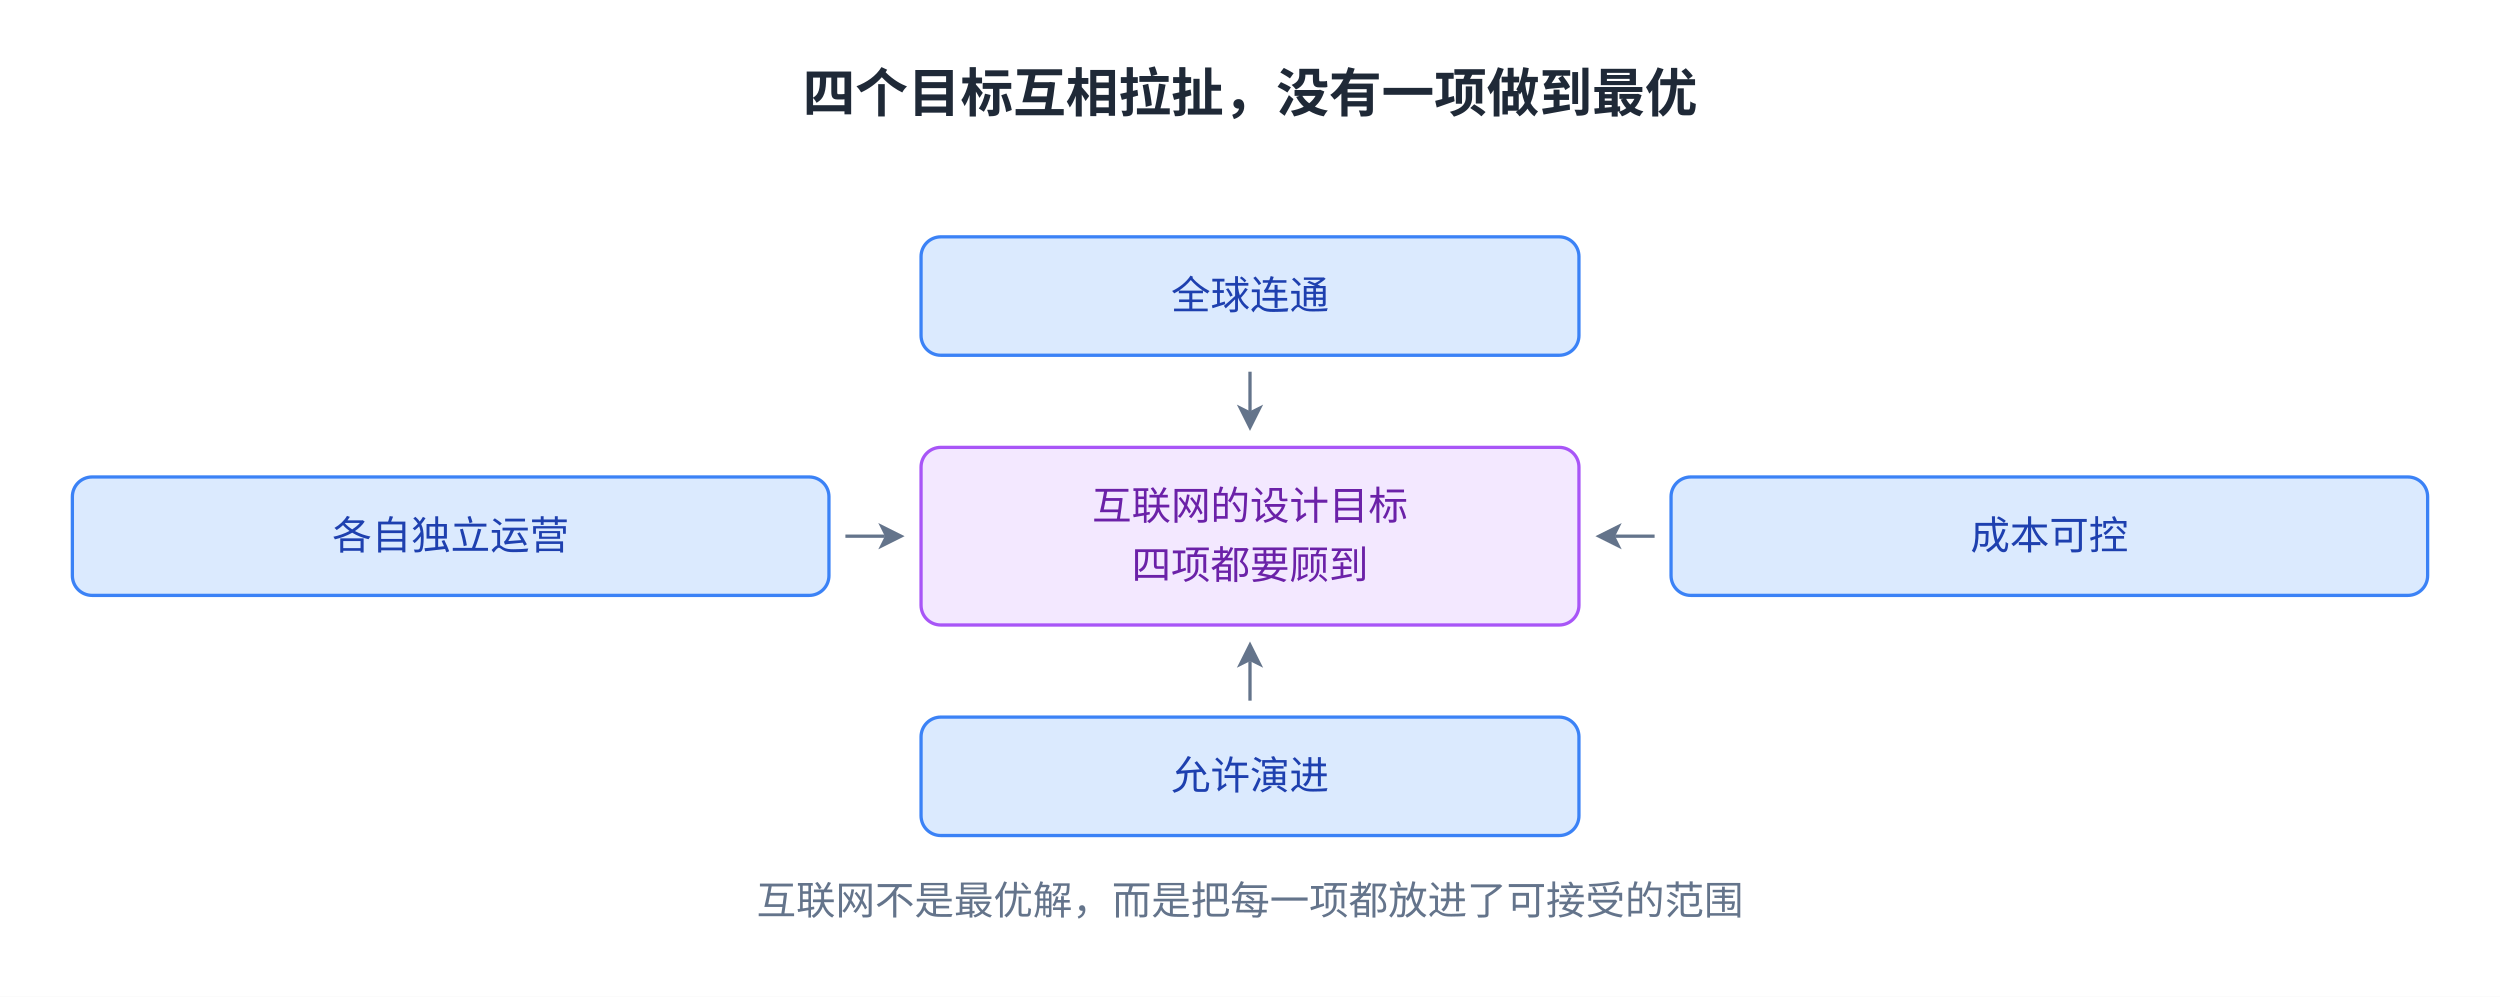
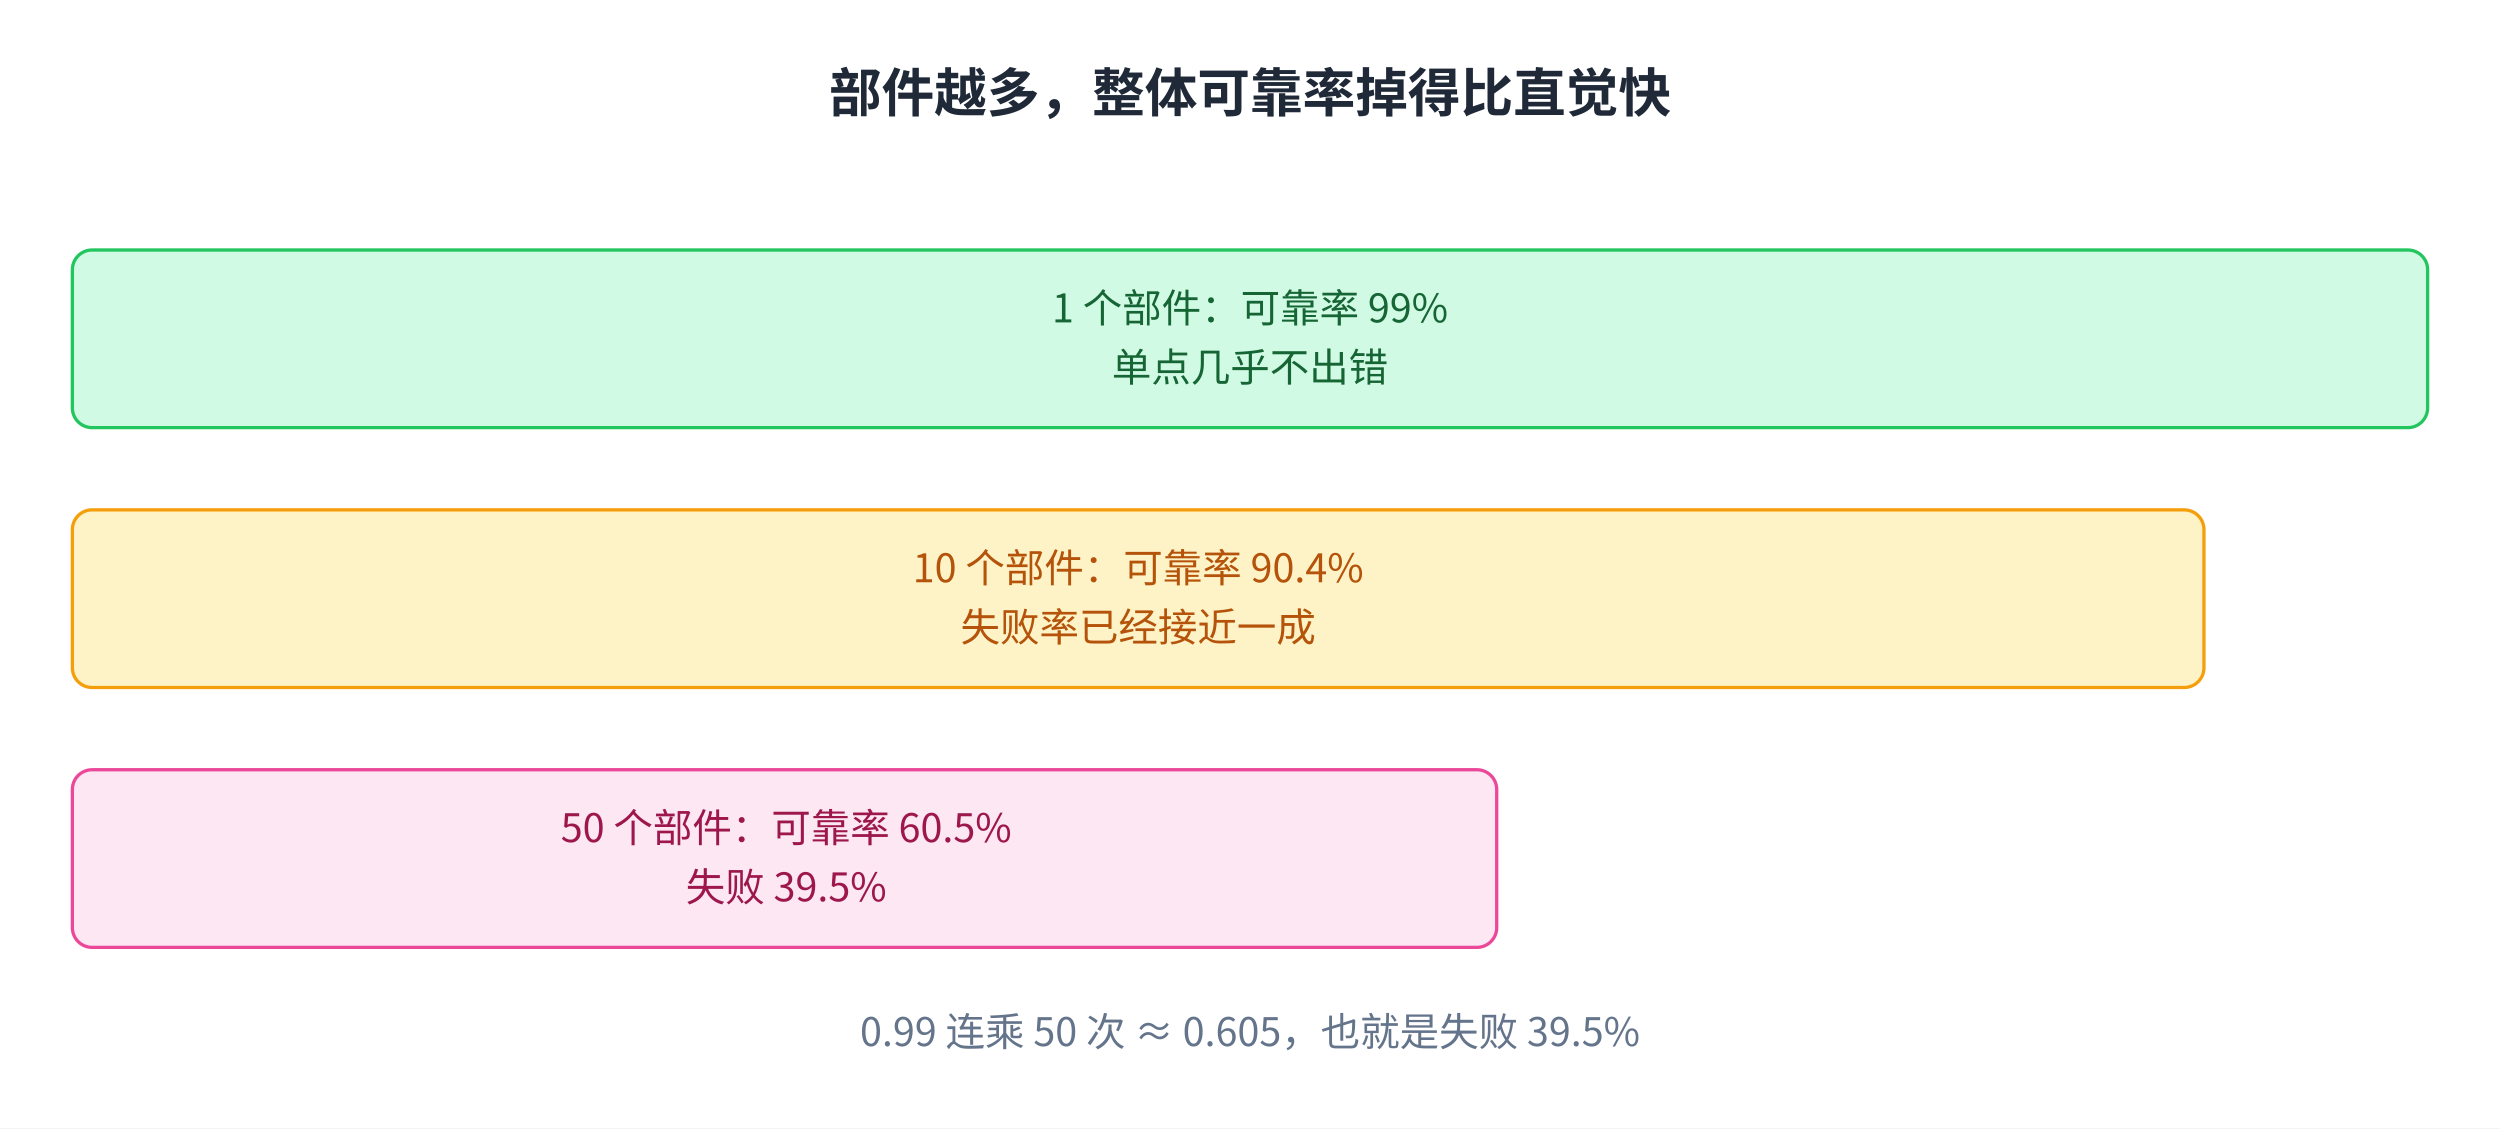
- <svg xmlns="http://www.w3.org/2000/svg" viewBox="0 0 760 303" width="760" height="303" role="img" aria-labelledby="fig-intro-7-title fig-intro-7-desc">
+ <svg xmlns="http://www.w3.org/2000/svg" viewBox="0 0 760 343" width="760" height="343" role="img" aria-labelledby="fig-intro-7-title fig-intro-7-desc">
  <defs>
    <style>
      text { font-family: 'PingFang SC', 'Microsoft YaHei', 'Noto Sans CJK SC', system-ui, sans-serif; }
    </style>
    <marker id="arrow" markerWidth="8" markerHeight="8" refX="2" refY="4" orient="auto" markerUnits="userSpaceOnUse">
      <path d="M0,0 L8,4 L0,8 L2,4 z" fill="#64748b" />
    </marker>
  </defs>
-   <rect x="0" y="0" width="760" height="303" fill="#ffffff" />
-   <text x="380" y="34" font-size="16" font-weight="600" fill="#1f2937" text-anchor="middle">四个目标互相拉扯，没有一项做到最优</text>
-   <rect x="280" y="72" width="200" height="36" rx="6" fill="#dbeafe" stroke="#3b82f6" />
-   <text x="380" y="94" font-size="12" fill="#1e40af" text-anchor="middle">全球连通</text>
-   <rect x="22" y="145" width="230" height="36" rx="6" fill="#dbeafe" stroke="#3b82f6" />
-   <text x="137" y="167" font-size="12" fill="#1e40af" text-anchor="middle">各自独立运营</text>
-   <rect x="280" y="136" width="200" height="54" rx="6" fill="#f3e8ff" stroke="#a855f7" />
-   <text x="380" y="158" font-size="12" fill="#6b21a8" text-anchor="middle">互联网的设计目标</text>
-   <text x="380" y="176" font-size="12" fill="#6b21a8" text-anchor="middle">四项都要顾到</text>
-   <rect x="508" y="145" width="230" height="36" rx="6" fill="#dbeafe" stroke="#3b82f6" />
-   <text x="623" y="167" font-size="12" fill="#1e40af" text-anchor="middle">成本可控</text>
-   <rect x="280" y="218" width="200" height="36" rx="6" fill="#dbeafe" stroke="#3b82f6" />
-   <text x="380" y="240" font-size="12" fill="#1e40af" text-anchor="middle">允许演进</text>
-   <path d="M380,113 L 380,125" fill="none" stroke="#64748b" marker-end="url(#arrow)" />
-   <path d="M257,163 L 269,163" fill="none" stroke="#64748b" marker-end="url(#arrow)" />
-   <path d="M503,163 L 491,163" fill="none" stroke="#64748b" marker-end="url(#arrow)" />
-   <path d="M380,213 L 380,201" fill="none" stroke="#64748b" marker-end="url(#arrow)" />
-   <text x="380" y="278" font-size="12" fill="#64748b" text-anchor="middle">互联网不是最优解，而是把每一项都放进了可接受的范围</text>
+   <rect x="0" y="0" width="760" height="343" fill="#ffffff" />
+   <text x="380" y="34" font-size="16" font-weight="600" fill="#1f2937" text-anchor="middle">部件越多，整体可靠率掉得比直觉快</text>
+   <rect x="22" y="76" width="716" height="54" rx="6" fill="#d1fae5" stroke="#22c55e" />
+   <text x="380" y="98" font-size="12" fill="#166534" text-anchor="middle">1 个部件：可靠率 99%</text>
+   <text x="380" y="116" font-size="12" fill="#166534" text-anchor="middle">单点几乎不出错</text>
+   <rect x="22" y="155" width="648" height="54" rx="6" fill="#fef3c7" stroke="#f59e0b" />
+   <text x="346" y="177" font-size="12" fill="#b45309" text-anchor="middle">10 个部件：可靠率 90.4%</text>
+   <text x="346" y="195" font-size="12" fill="#b45309" text-anchor="middle">失败率已经接近一成</text>
+   <rect x="22" y="234" width="433" height="54" rx="6" fill="#fce7f3" stroke="#ec4899" />
+   <text x="239" y="256" font-size="12" fill="#9d174d" text-anchor="middle">50 个部件：可靠率 60.5%</text>
+   <text x="239" y="274" font-size="12" fill="#9d174d" text-anchor="middle">失败 39.5%</text>
+   <text x="380" y="318" font-size="12" fill="#64748b" text-anchor="middle">0.99 连乘 50 次 ≈ 0.605，也就是失败 39.5%</text>
</svg>
